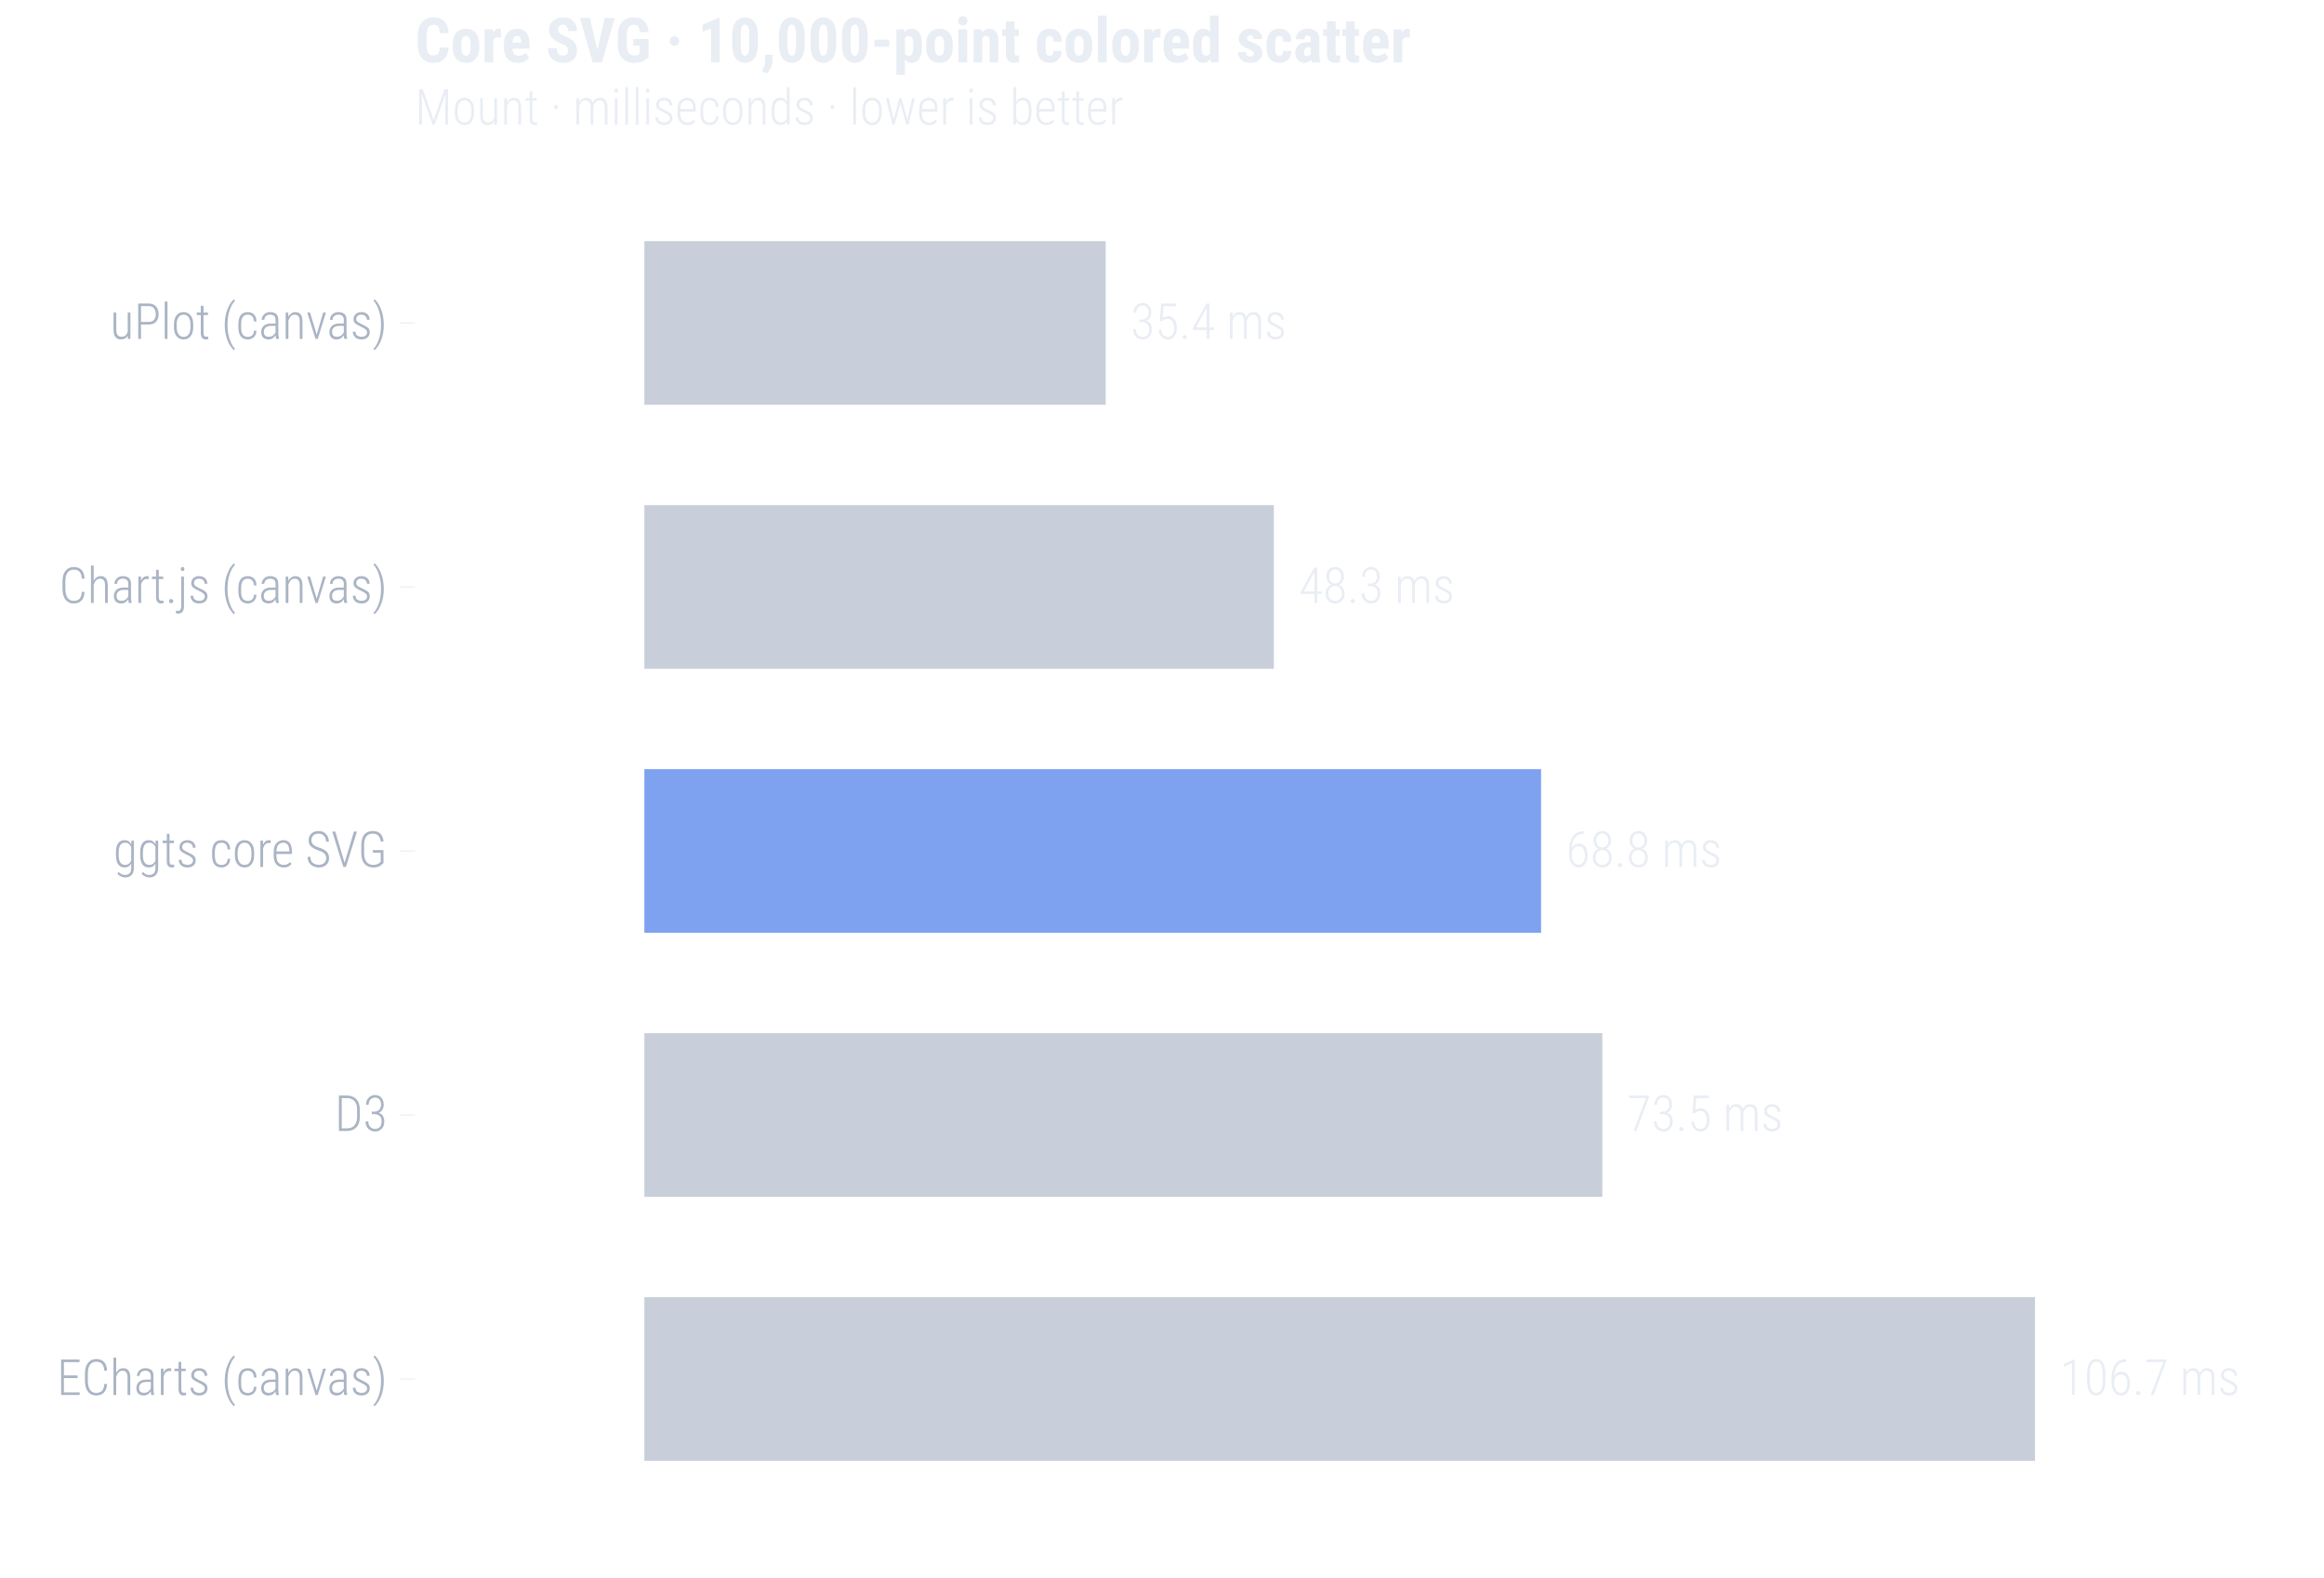
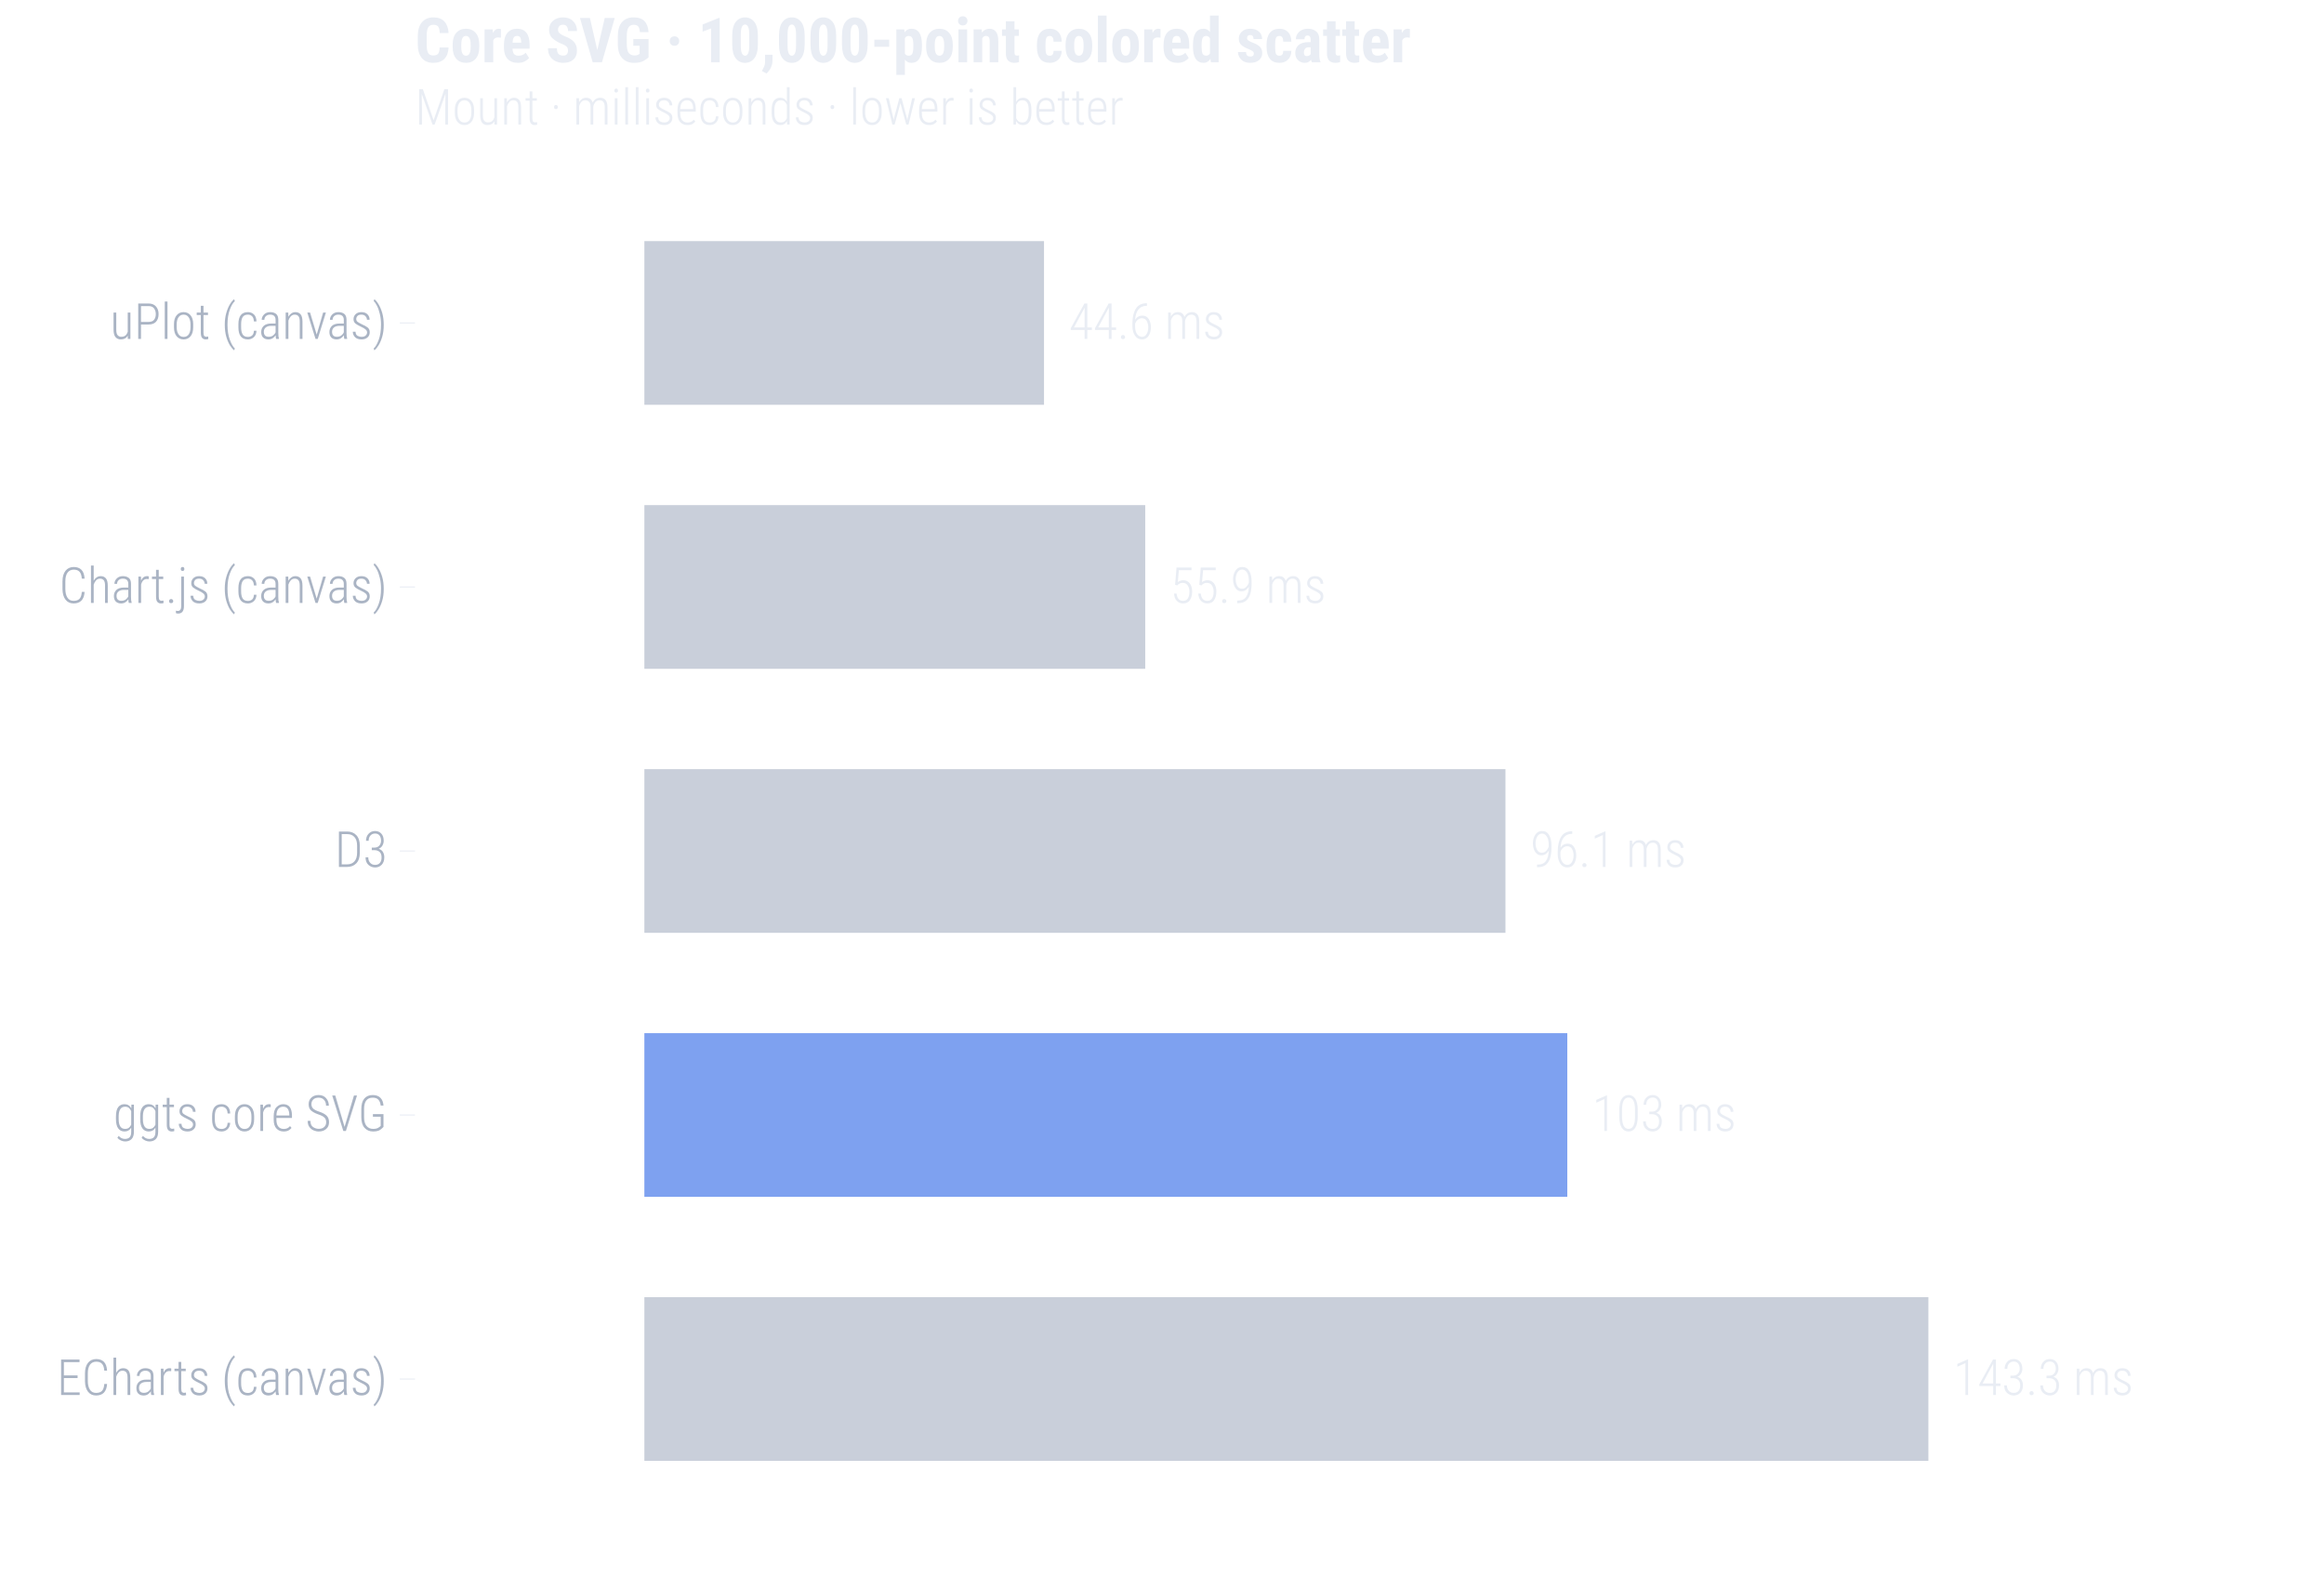
- <svg xmlns="http://www.w3.org/2000/svg" width="560" height="380" viewBox="0 0 560 380" role="img" aria-label="Core SVG · 10,000-point colored scatter. Mount · milliseconds · lower is better. uPlot (canvas): 35.4 ms; Chart.js (canvas): 48.3 ms; ggts core SVG: 68.8 ms; D3: 73.5 ms; ECharts (canvas): 106.7 ms." class="gg-plot" font-family="&quot;Roboto Condensed&quot;, &quot;Arial Narrow&quot;, Arial, sans-serif" font-size="11" font-weight="300" text-rendering="optimizeLegibility" shape-rendering="geometricPrecision">
+ <svg xmlns="http://www.w3.org/2000/svg" width="560" height="380" viewBox="0 0 560 380" role="img" aria-label="Core SVG · 10,000-point colored scatter. Mount · milliseconds · lower is better. uPlot (canvas): 44.6 ms; Chart.js (canvas): 55.9 ms; D3: 96.1 ms; ggts core SVG: 103 ms; ECharts (canvas): 143.3 ms." class="gg-plot" font-family="&quot;Roboto Condensed&quot;, &quot;Arial Narrow&quot;, Arial, sans-serif" font-size="11" font-weight="300" text-rendering="optimizeLegibility" shape-rendering="geometricPrecision">
  <rect class="gg-paper" width="560" height="380" fill="var(--gg-paper, transparent)" />
  <text class="gg-title" x="100" y="15" font-size="15" font-weight="700" fill="var(--gg-ink, #e9edf4)">Core SVG · 10,000-point colored scatter</text>
  <text class="gg-subtitle" x="100" y="30" font-size="12" font-weight="300" fill="var(--gg-ink, #e9edf4)">Mount · milliseconds · lower is better</text>
  <defs>
    <clipPath id="gg-clip-0">
      <rect width="456" height="318" />
    </clipPath>
  </defs>
  <g class="gg-panel" data-panel="0" transform="translate(100,46)">
    <rect class="gg-panel-background" width="456" height="318" fill="var(--gg-panel, transparent)" />
    <g class="gg-grid" stroke="var(--gg-grid, transparent)" stroke-width="0.25" vector-effect="non-scaling-stroke">
      <line x1="55.27" y1="0" x2="55.27" y2="318" />
-       <line x1="118.08" y1="0" x2="118.08" y2="318" />
-       <line x1="180.89" y1="0" x2="180.89" y2="318" />
-       <line x1="243.7" y1="0" x2="243.7" y2="318" />
-       <line x1="306.51" y1="0" x2="306.51" y2="318" />
-       <line x1="369.32" y1="0" x2="369.32" y2="318" />
-       <line x1="432.13" y1="0" x2="432.13" y2="318" />
+       <line x1="163.23" y1="0" x2="163.23" y2="318" />
+       <line x1="271.18" y1="0" x2="271.18" y2="318" />
+       <line x1="379.14" y1="0" x2="379.14" y2="318" />
      <line x1="0" y1="31.8" x2="456" y2="31.8" />
      <line x1="0" y1="95.4" x2="456" y2="95.4" />
      <line x1="0" y1="159" x2="456" y2="159" />
      <line x1="0" y1="222.6" x2="456" y2="222.6" />
      <line x1="0" y1="286.2" x2="456" y2="286.2" />
    </g>
    <g class="gg-marks" clip-path="url(#gg-clip-0)">
      <g class="gg-batch gg-rects" data-layer="0">
-         <rect x="55.27" y="12.08" width="111.17" height="39.43" fill="#c9cfda" />
-         <rect x="55.27" y="75.68" width="151.69" height="39.43" fill="#c9cfda" />
-         <rect x="55.27" y="139.28" width="216.07" height="39.43" fill="#7ea1f0" />
-         <rect x="55.27" y="202.88" width="230.83" height="39.43" fill="#c9cfda" />
-         <rect x="55.27" y="266.48" width="335.09" height="39.43" fill="#c9cfda" />
+         <rect x="55.27" y="12.08" width="96.3" height="39.43" fill="#c9cfda" />
+         <rect x="55.27" y="75.68" width="120.69" height="39.43" fill="#c9cfda" />
+         <rect x="55.27" y="139.28" width="207.49" height="39.43" fill="#c9cfda" />
+         <rect x="55.27" y="202.88" width="222.39" height="39.43" fill="#7ea1f0" />
+         <rect x="55.27" y="266.48" width="309.4" height="39.43" fill="#c9cfda" />
      </g>
      <g class="gg-batch gg-glyphs" data-layer="1" font-size="12" text-anchor="start">
-         <text x="172.45" y="31.8" dy="0.32em" fill="var(--gg-ink, #e9edf4)">35.4 ms</text>
-         <text x="212.96" y="95.4" dy="0.32em" fill="var(--gg-ink, #e9edf4)">48.3 ms</text>
-         <text x="277.34" y="159" dy="0.32em" fill="var(--gg-ink, #e9edf4)">68.8 ms</text>
-         <text x="292.1" y="222.6" dy="0.32em" fill="var(--gg-ink, #e9edf4)">73.5 ms</text>
-         <text x="396.36" y="286.2" dy="0.32em" fill="var(--gg-ink, #e9edf4)">106.7 ms</text>
+         <text x="157.57" y="31.8" dy="0.32em" fill="var(--gg-ink, #e9edf4)">44.6 ms</text>
+         <text x="181.97" y="95.4" dy="0.32em" fill="var(--gg-ink, #e9edf4)">55.9 ms</text>
+         <text x="268.76" y="159" dy="0.32em" fill="var(--gg-ink, #e9edf4)">96.1 ms</text>
+         <text x="283.66" y="222.6" dy="0.32em" fill="var(--gg-ink, #e9edf4)">103 ms</text>
+         <text x="370.67" y="286.2" dy="0.32em" fill="var(--gg-ink, #e9edf4)">143.3 ms</text>
      </g>
    </g>
    <rect class="gg-panel-border" width="456" height="318" fill="none" stroke="var(--gg-panelBorder, transparent)" stroke-width="0.5" vector-effect="non-scaling-stroke" />
  </g>
  <g class="gg-axis gg-axis-y" transform="translate(100,46)">
    <g class="gg-tick" transform="translate(0,31.8)">
      <line x2="-3.67" stroke="var(--gg-tickColor, #e9edf4)" stroke-width="0.25" vector-effect="non-scaling-stroke" />
      <text x="-6.67" dy="0.32em" text-anchor="end" fill="var(--gg-axisText, #aab4c4)" font-size="12" font-weight="300">uPlot (canvas)</text>
    </g>
    <g class="gg-tick" transform="translate(0,95.4)">
      <line x2="-3.67" stroke="var(--gg-tickColor, #e9edf4)" stroke-width="0.25" vector-effect="non-scaling-stroke" />
      <text x="-6.67" dy="0.32em" text-anchor="end" fill="var(--gg-axisText, #aab4c4)" font-size="12" font-weight="300">Chart.js (canvas)</text>
    </g>
    <g class="gg-tick" transform="translate(0,159)">
      <line x2="-3.67" stroke="var(--gg-tickColor, #e9edf4)" stroke-width="0.25" vector-effect="non-scaling-stroke" />
-       <text x="-6.67" dy="0.32em" text-anchor="end" fill="var(--gg-axisText, #aab4c4)" font-size="12" font-weight="300">ggts core SVG</text>
+       <text x="-6.67" dy="0.32em" text-anchor="end" fill="var(--gg-axisText, #aab4c4)" font-size="12" font-weight="300">D3</text>
    </g>
    <g class="gg-tick" transform="translate(0,222.6)">
      <line x2="-3.67" stroke="var(--gg-tickColor, #e9edf4)" stroke-width="0.25" vector-effect="non-scaling-stroke" />
-       <text x="-6.67" dy="0.32em" text-anchor="end" fill="var(--gg-axisText, #aab4c4)" font-size="12" font-weight="300">D3</text>
+       <text x="-6.67" dy="0.32em" text-anchor="end" fill="var(--gg-axisText, #aab4c4)" font-size="12" font-weight="300">ggts core SVG</text>
    </g>
    <g class="gg-tick" transform="translate(0,286.2)">
      <line x2="-3.67" stroke="var(--gg-tickColor, #e9edf4)" stroke-width="0.25" vector-effect="non-scaling-stroke" />
      <text x="-6.67" dy="0.32em" text-anchor="end" fill="var(--gg-axisText, #aab4c4)" font-size="12" font-weight="300">ECharts (canvas)</text>
    </g>
  </g>
</svg>
